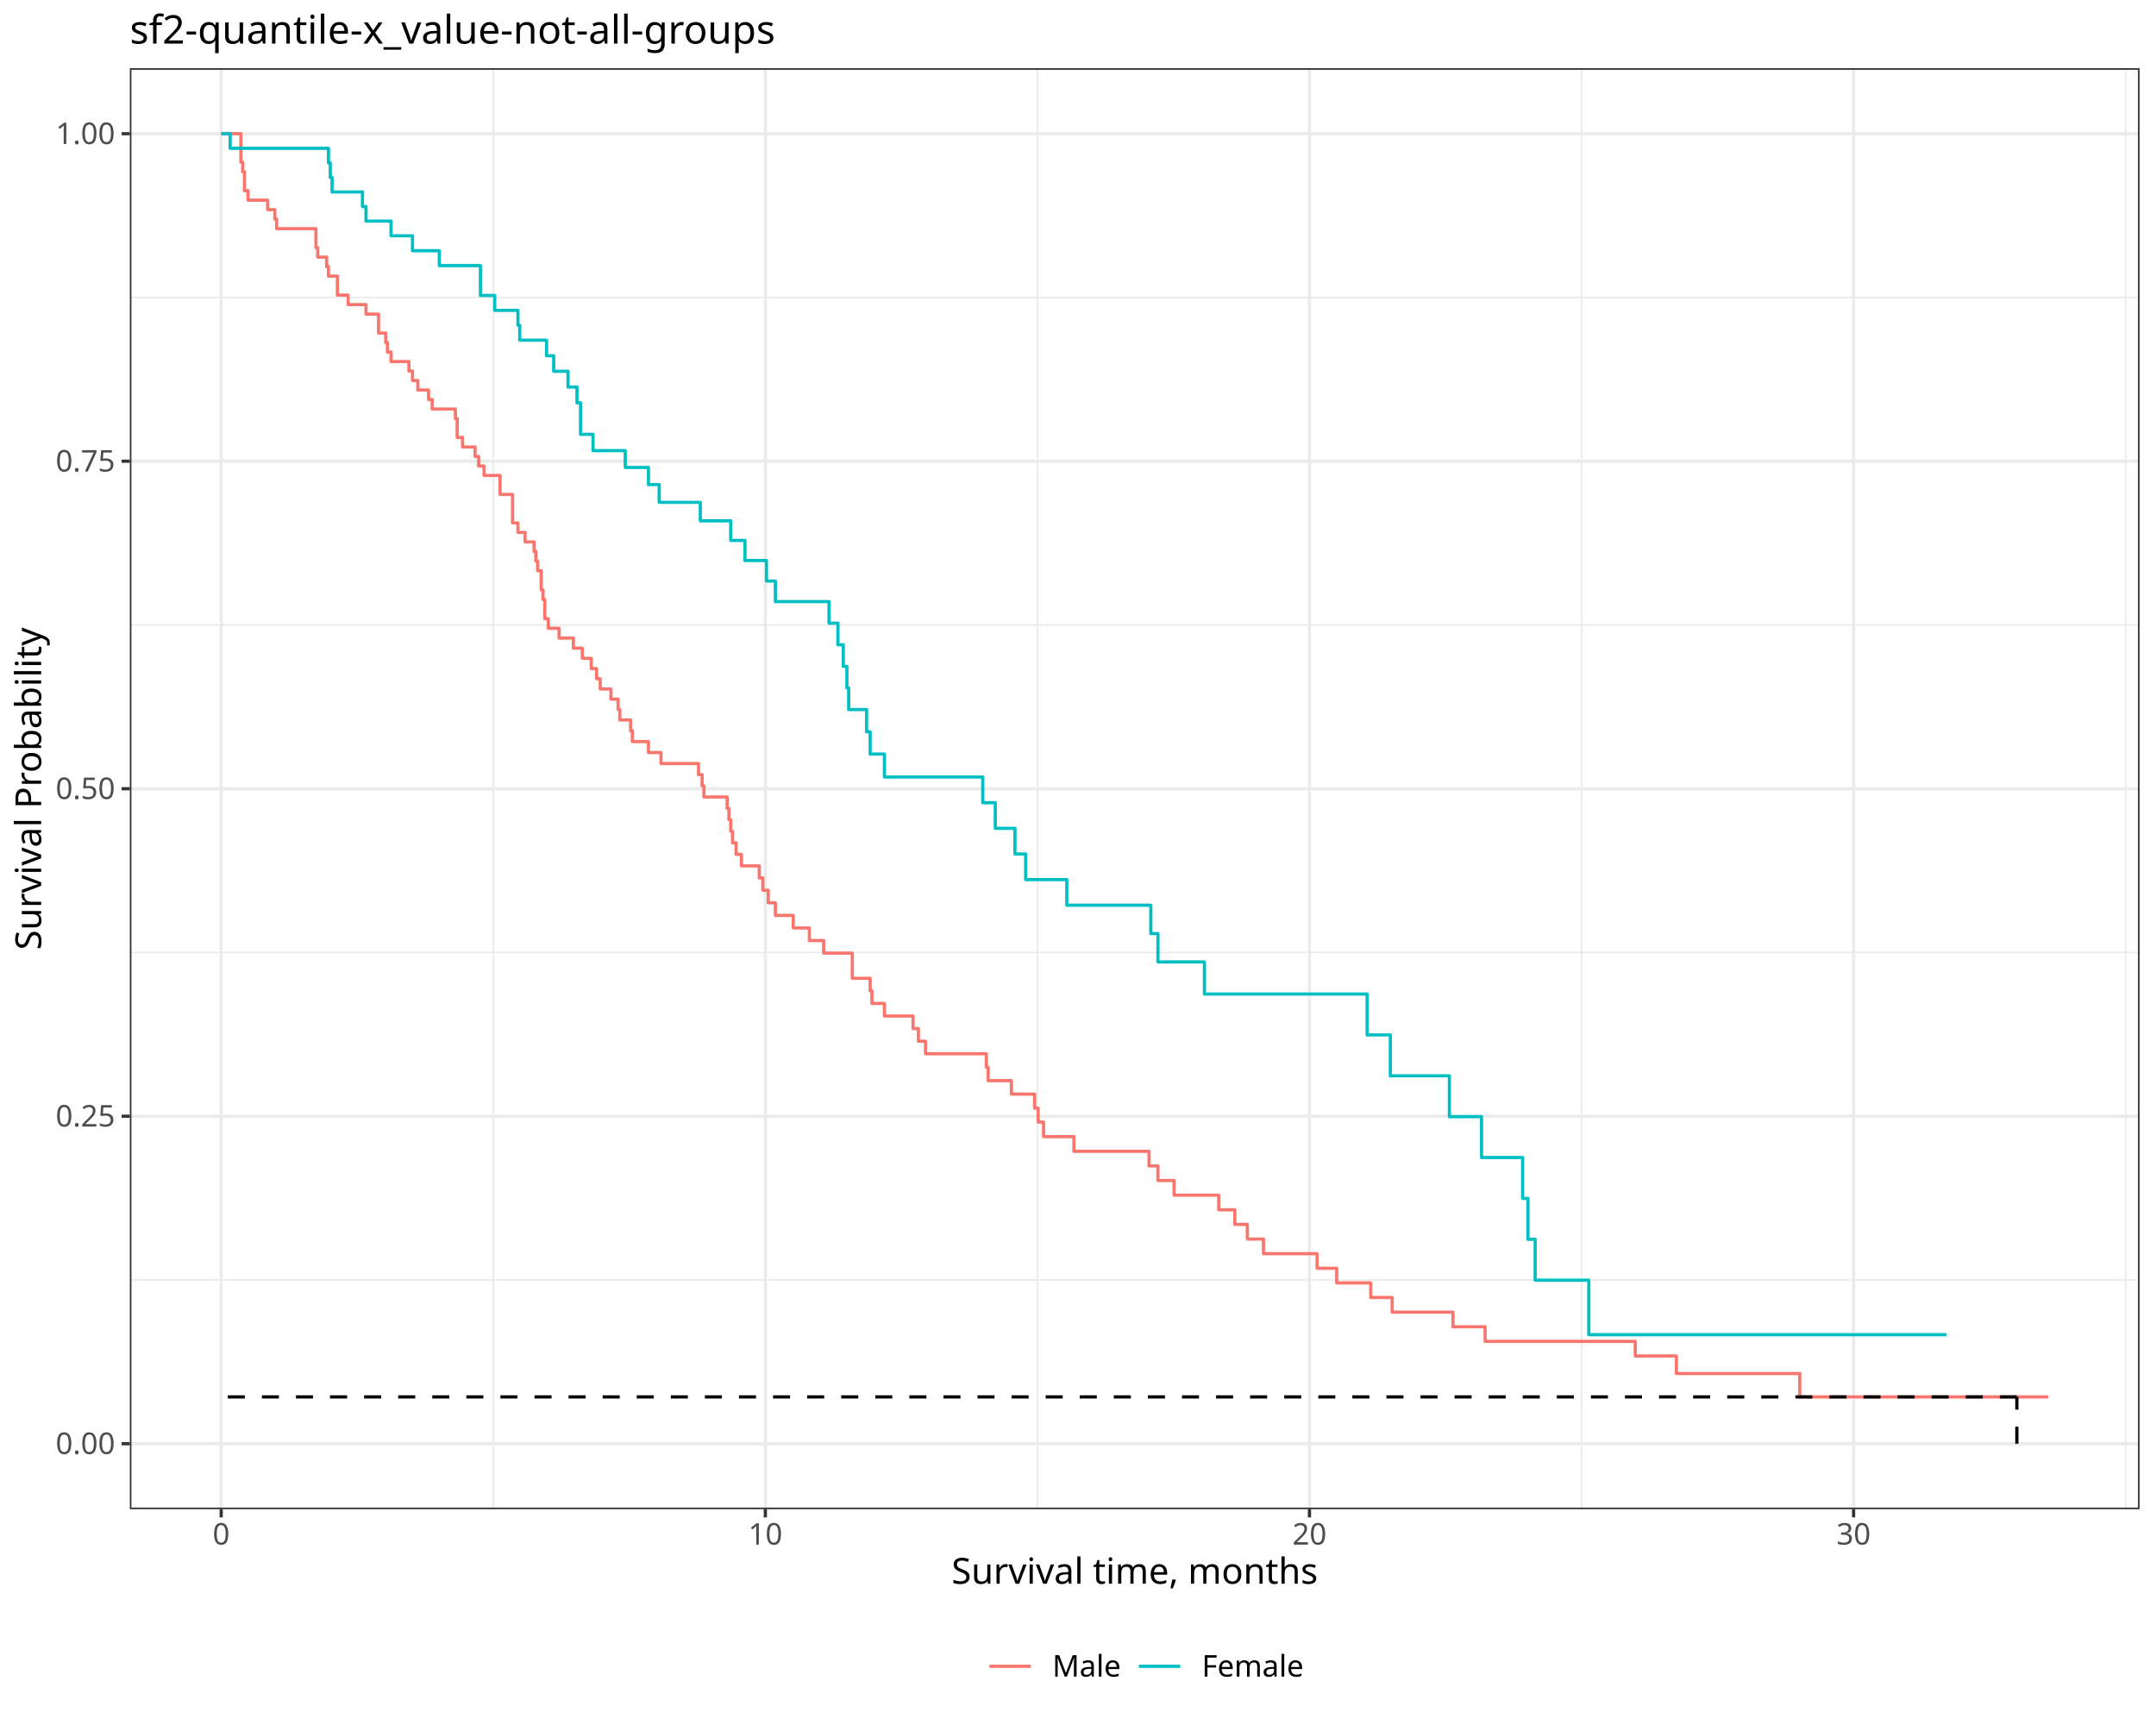
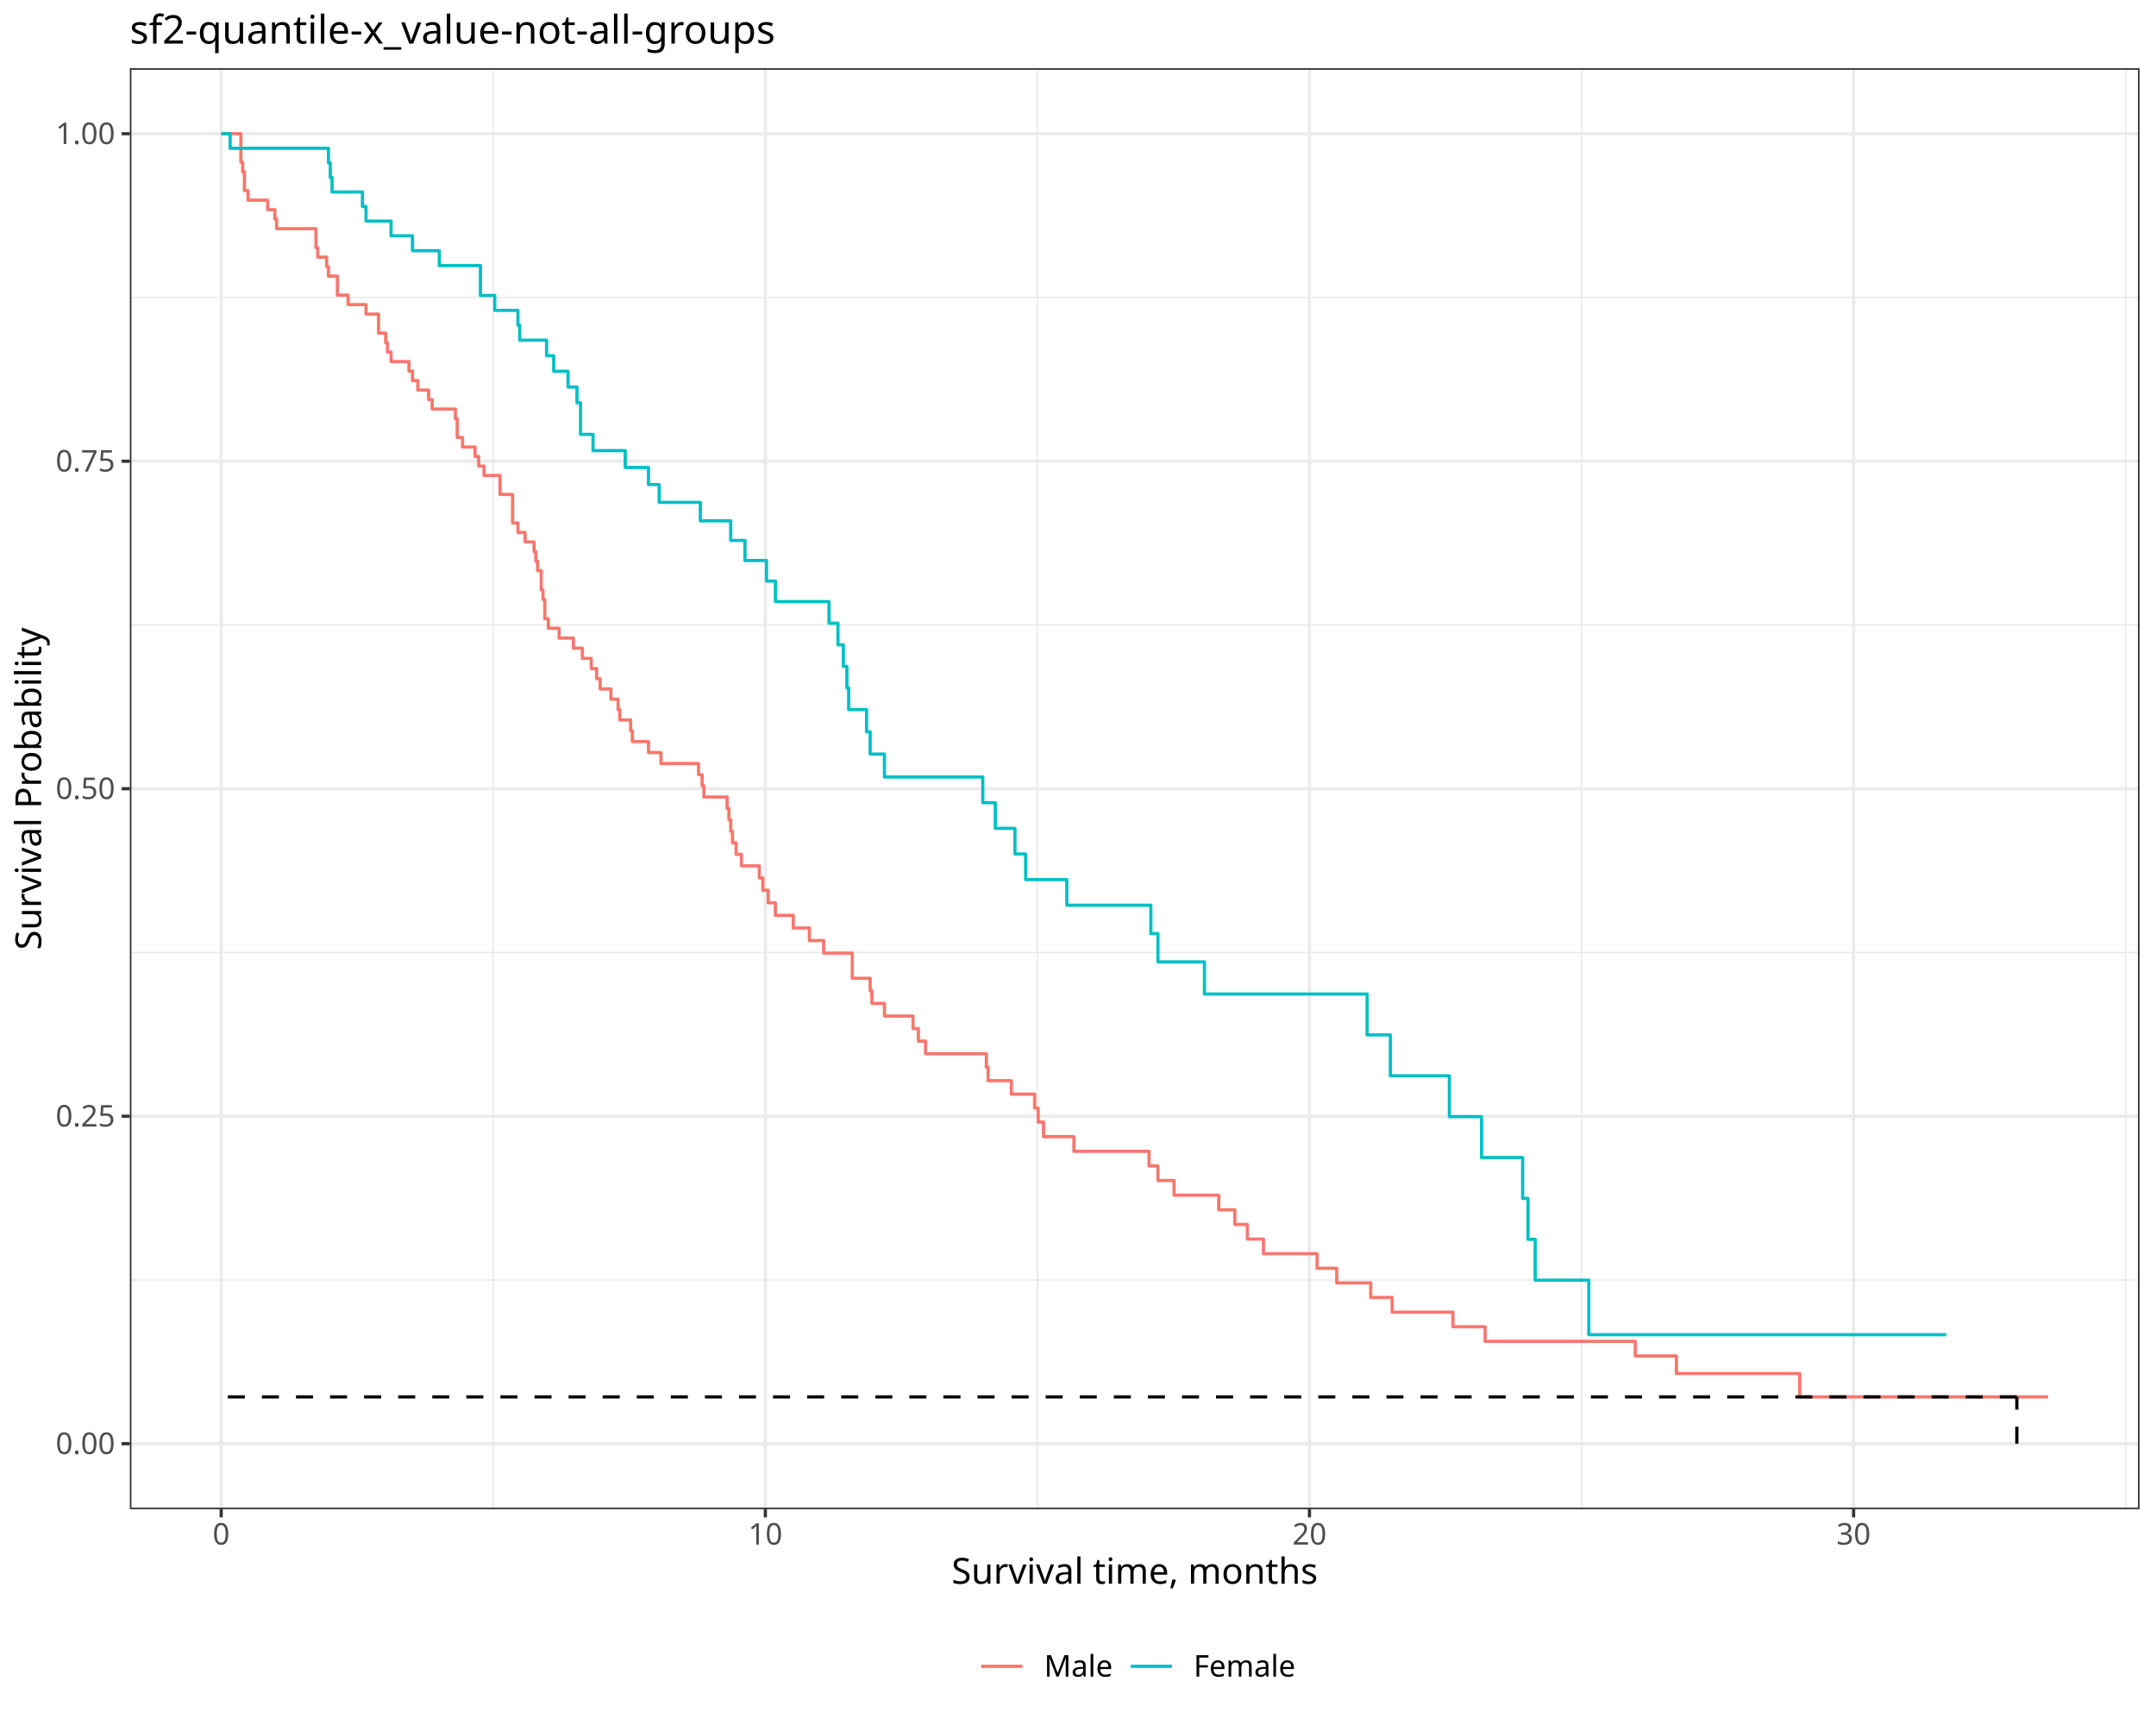
<svg xmlns="http://www.w3.org/2000/svg" class="svglite" data-engine-version="2.0" width="720.00pt" height="576.00pt" viewBox="0 0 720.00 576.00">
  <defs>
    <style type="text/css">
    .svglite line, .svglite polyline, .svglite polygon, .svglite path, .svglite rect, .svglite circle {
      fill: none;
      stroke: #000000;
      stroke-linecap: round;
      stroke-linejoin: round;
      stroke-miterlimit: 10.00;
    }
  </style>
  </defs>
  <rect width="100%" height="100%" style="stroke: none; fill: #FFFFFF;" />
  <defs>
    <clipPath id="cpMC4wMHw3MjAuMDB8MC4wMHw1NzYuMDA=">
      <rect x="0.00" y="0.00" width="720.00" height="576.00" />
    </clipPath>
  </defs>
  <g clip-path="url(#cpMC4wMHw3MjAuMDB8MC4wMHw1NzYuMDA=)">
    <rect x="0.00" y="0.00" width="720.00" height="576.00" style="stroke-width: 1.07; stroke: #FFFFFF; fill: #FFFFFF;" />
  </g>
  <defs>
    <clipPath id="cpNDMuMzZ8NzE0LjUyfDIyLjc4fDUwMy45NA==">
      <rect x="43.36" y="22.78" width="671.16" height="481.16" />
    </clipPath>
  </defs>
  <g clip-path="url(#cpNDMuMzZ8NzE0LjUyfDIyLjc4fDUwMy45NA==)">
    <rect x="43.36" y="22.78" width="671.16" height="481.16" style="stroke-width: 1.07; stroke: none; fill: #FFFFFF;" />
    <polyline points="43.36,427.40 714.52,427.40 " style="stroke-width: 0.53; stroke: #EBEBEB; stroke-linecap: butt;" />
    <polyline points="43.36,318.04 714.52,318.04 " style="stroke-width: 0.53; stroke: #EBEBEB; stroke-linecap: butt;" />
    <polyline points="43.36,208.69 714.52,208.69 " style="stroke-width: 0.53; stroke: #EBEBEB; stroke-linecap: butt;" />
    <polyline points="43.36,99.33 714.52,99.33 " style="stroke-width: 0.53; stroke: #EBEBEB; stroke-linecap: butt;" />
    <polyline points="164.73,503.94 164.73,22.78 " style="stroke-width: 0.53; stroke: #EBEBEB; stroke-linecap: butt;" />
    <polyline points="346.44,503.94 346.44,22.78 " style="stroke-width: 0.53; stroke: #EBEBEB; stroke-linecap: butt;" />
    <polyline points="528.16,503.94 528.16,22.78 " style="stroke-width: 0.53; stroke: #EBEBEB; stroke-linecap: butt;" />
    <polyline points="709.87,503.94 709.87,22.78 " style="stroke-width: 0.53; stroke: #EBEBEB; stroke-linecap: butt;" />
    <polyline points="43.36,482.07 714.52,482.07 " style="stroke-width: 1.07; stroke: #EBEBEB; stroke-linecap: butt;" />
    <polyline points="43.36,372.72 714.52,372.72 " style="stroke-width: 1.07; stroke: #EBEBEB; stroke-linecap: butt;" />
    <polyline points="43.36,263.36 714.52,263.36 " style="stroke-width: 1.07; stroke: #EBEBEB; stroke-linecap: butt;" />
    <polyline points="43.36,154.01 714.52,154.01 " style="stroke-width: 1.07; stroke: #EBEBEB; stroke-linecap: butt;" />
    <polyline points="43.36,44.65 714.52,44.65 " style="stroke-width: 1.07; stroke: #EBEBEB; stroke-linecap: butt;" />
    <polyline points="73.87,503.94 73.87,22.78 " style="stroke-width: 1.07; stroke: #EBEBEB; stroke-linecap: butt;" />
    <polyline points="255.59,503.94 255.59,22.78 " style="stroke-width: 1.07; stroke: #EBEBEB; stroke-linecap: butt;" />
    <polyline points="437.30,503.94 437.30,22.78 " style="stroke-width: 1.07; stroke: #EBEBEB; stroke-linecap: butt;" />
    <polyline points="619.01,503.94 619.01,22.78 " style="stroke-width: 1.07; stroke: #EBEBEB; stroke-linecap: butt;" />
    <polyline points="73.87,44.65 80.44,44.65 80.44,54.16 81.04,54.16 81.04,57.33 81.63,57.33 81.63,63.67 82.83,63.67 82.83,66.84 89.39,66.84 89.39,70.01 91.78,70.01 91.78,73.18 92.38,73.18 92.38,76.35 105.51,76.35 105.51,82.69 106.11,82.69 106.11,85.86 109.09,85.86 109.09,89.03 109.69,89.03 109.69,92.20 112.68,92.20 112.68,98.54 116.26,98.54 116.26,101.71 122.23,101.71 122.23,104.88 126.41,104.88 126.41,111.22 128.80,111.22 128.80,114.39 129.39,114.39 129.39,117.56 130.59,117.56 130.59,120.73 136.56,120.73 136.56,123.90 137.75,123.90 137.75,127.07 139.54,127.07 139.54,130.24 143.12,130.24 143.12,133.41 144.32,133.41 144.32,136.58 152.08,136.58 152.08,139.75 152.68,139.75 152.68,146.08 154.47,146.08 154.47,149.25 158.65,149.25 158.65,152.42 159.84,152.42 159.84,155.59 161.63,155.59 161.63,158.76 167.00,158.76 167.00,165.10 171.18,165.10 171.18,174.61 172.97,174.61 172.97,177.78 175.36,177.78 175.36,180.95 177.75,180.95 177.75,180.95 178.35,180.95 178.35,184.15 178.94,184.15 178.94,187.36 179.54,187.36 179.54,190.56 180.74,190.56 180.74,196.97 181.33,196.97 181.33,200.17 181.93,200.17 181.93,206.58 183.12,206.58 183.12,209.78 184.32,209.78 184.32,209.78 186.11,209.78 186.11,209.78 186.71,209.78 186.71,213.06 187.90,213.06 187.90,213.06 190.88,213.06 190.88,213.06 191.48,213.06 191.48,216.43 194.47,216.43 194.47,219.83 197.45,219.83 197.45,223.24 199.24,223.24 199.24,226.64 200.44,226.64 200.44,230.05 204.02,230.05 204.02,233.45 205.81,233.45 205.81,233.45 206.41,233.45 206.41,236.91 207.00,236.91 207.00,240.41 208.20,240.41 208.20,240.41 210.59,240.41 210.59,244.02 211.18,244.02 211.18,247.62 215.36,247.62 215.36,247.62 216.56,247.62 216.56,251.29 220.74,251.29 220.74,254.95 228.50,254.95 228.50,254.95 233.27,254.95 233.27,258.67 234.47,258.67 234.47,262.40 235.06,262.40 235.06,266.12 240.44,266.12 240.44,266.12 242.82,266.12 242.82,269.91 243.42,269.91 243.42,273.70 244.02,273.70 244.02,277.56 244.62,277.56 244.62,281.41 245.81,281.41 245.81,285.27 247.60,285.27 247.60,289.13 248.20,289.13 248.20,289.13 252.97,289.13 252.97,289.13 253.57,289.13 253.57,293.15 254.76,293.15 254.76,297.26 256.56,297.26 256.56,301.46 258.94,301.46 258.94,305.66 264.91,305.66 264.91,309.86 270.29,309.86 270.29,314.06 275.06,314.06 275.06,318.26 284.62,318.26 284.62,326.66 290.59,326.66 290.59,330.86 291.18,330.86 291.18,335.06 295.36,335.06 295.36,339.26 304.91,339.26 304.91,343.46 306.70,343.46 306.70,347.66 309.09,347.66 309.09,351.86 315.06,351.86 315.06,351.86 320.44,351.86 320.44,351.86 329.39,351.86 329.39,356.35 329.99,356.35 329.99,360.84 337.75,360.84 337.75,365.33 338.94,365.33 338.94,365.33 345.51,365.33 345.51,370.00 346.70,370.00 346.70,374.67 347.30,374.67 347.30,374.67 348.50,374.67 348.50,379.55 358.64,379.55 358.64,384.44 383.72,384.44 383.72,389.32 386.70,389.32 386.70,394.20 392.08,394.20 392.08,399.08 407.00,399.08 407.00,403.96 412.37,403.96 412.37,408.85 416.55,408.85 416.55,413.73 421.93,413.73 421.93,418.61 439.84,418.61 439.84,423.49 446.40,423.49 446.40,428.37 457.75,428.37 457.75,433.25 464.91,433.25 464.91,438.14 485.21,438.14 485.21,443.02 495.96,443.02 495.96,447.90 546.10,447.90 546.10,452.78 555.06,452.78 555.06,452.78 559.84,452.78 559.84,458.64 575.36,458.64 575.36,458.64 601.03,458.64 601.03,466.45 676.85,466.45 676.85,466.45 684.01,466.45 684.01,466.45 " style="stroke-width: 1.07; stroke: #F8766D; stroke-linecap: butt;" />
    <polyline points="73.87,44.65 76.86,44.65 76.86,49.51 109.69,49.51 109.69,54.37 110.29,54.37 110.29,59.24 110.89,59.24 110.89,64.10 121.04,64.10 121.04,68.96 122.23,68.96 122.23,73.82 128.80,73.82 128.80,73.82 130.59,73.82 130.59,78.73 136.56,78.73 136.56,78.73 137.75,78.73 137.75,83.71 146.71,83.71 146.71,88.69 160.44,88.69 160.44,98.65 165.21,98.65 165.21,103.63 172.97,103.63 172.97,108.61 173.57,108.61 173.57,113.59 177.15,113.59 177.15,113.59 178.35,113.59 178.35,113.59 179.54,113.59 179.54,113.59 182.53,113.59 182.53,118.78 184.91,118.78 184.91,123.97 188.50,123.97 188.50,123.97 189.69,123.97 189.69,129.24 192.68,129.24 192.68,134.50 193.87,134.50 193.87,145.04 194.47,145.04 194.47,145.04 195.06,145.04 195.06,145.04 198.05,145.04 198.05,150.47 199.84,150.47 199.84,150.47 207.60,150.47 207.60,150.47 208.80,150.47 208.80,156.09 214.17,156.09 214.17,156.09 216.56,156.09 216.56,161.81 217.15,161.81 217.15,161.81 218.94,161.81 218.94,161.81 220.14,161.81 220.14,167.74 224.32,167.74 224.32,167.74 232.68,167.74 232.68,167.74 233.87,167.74 233.87,173.91 234.47,173.91 234.47,173.91 236.26,173.91 236.26,173.91 238.65,173.91 238.65,173.91 244.02,173.91 244.02,180.46 248.20,180.46 248.20,180.46 248.79,180.46 248.79,187.16 250.59,187.16 250.59,187.16 255.96,187.16 255.96,194.02 258.94,194.02 258.94,200.88 261.93,200.88 261.93,200.88 272.08,200.88 272.08,200.88 276.85,200.88 276.85,208.09 279.84,208.09 279.84,215.30 281.63,215.30 281.63,222.51 282.82,222.51 282.82,229.72 283.42,229.72 283.42,236.93 286.41,236.93 286.41,236.93 289.39,236.93 289.39,244.36 290.59,244.36 290.59,251.79 291.18,251.79 291.18,251.79 295.36,251.79 295.36,259.46 298.35,259.46 298.35,259.46 301.93,259.46 301.93,259.46 303.12,259.46 303.12,259.46 328.20,259.46 328.20,268.03 332.38,268.03 332.38,276.59 338.94,276.59 338.94,285.15 342.52,285.15 342.52,293.71 356.26,293.71 356.26,302.27 378.94,302.27 378.94,302.27 384.32,302.27 384.32,311.74 386.70,311.74 386.70,321.20 389.69,321.20 389.69,321.20 398.05,321.20 398.05,321.20 402.23,321.20 402.23,331.92 402.82,331.92 402.82,331.92 407.60,331.92 407.60,331.92 424.91,331.92 424.91,331.92 456.55,331.92 456.55,345.57 464.31,345.57 464.31,359.22 484.02,359.22 484.02,372.87 494.76,372.87 494.76,386.52 508.49,386.52 508.49,400.17 510.28,400.17 510.28,413.82 512.67,413.82 512.67,427.47 515.66,427.47 515.66,427.47 530.58,427.47 530.58,445.67 564.01,445.67 564.01,445.67 649.98,445.67 649.98,445.67 " style="stroke-width: 1.07; stroke: #00BFC4; stroke-linecap: butt;" />
    <line x1="673.53" y1="466.45" x2="73.87" y2="466.45" style="stroke-width: 1.07; stroke-dasharray: 5.69,5.69; stroke-linecap: butt;" />
    <line x1="673.53" y1="482.07" x2="673.53" y2="466.45" style="stroke-width: 1.07; stroke-dasharray: 5.69,5.69; stroke-linecap: butt;" />
    <rect x="43.36" y="22.78" width="671.16" height="481.16" style="stroke-width: 1.07; stroke: #333333;" />
  </g>
  <g clip-path="url(#cpMC4wMHw3MjAuMDB8MC4wMHw1NzYuMDA=)">
    <text x="38.43" y="485.51" text-anchor="end" style="font-size: 10.00px; fill: #4D4D4D; font-family: sans;" textLength="19.46px" lengthAdjust="spacingAndGlyphs">0.00</text>
    <text x="38.43" y="376.16" text-anchor="end" style="font-size: 10.00px; fill: #4D4D4D; font-family: sans;" textLength="19.46px" lengthAdjust="spacingAndGlyphs">0.25</text>
    <text x="38.43" y="266.80" text-anchor="end" style="font-size: 10.00px; fill: #4D4D4D; font-family: sans;" textLength="19.46px" lengthAdjust="spacingAndGlyphs">0.50</text>
    <text x="38.43" y="157.45" text-anchor="end" style="font-size: 10.00px; fill: #4D4D4D; font-family: sans;" textLength="19.46px" lengthAdjust="spacingAndGlyphs">0.75</text>
    <text x="38.43" y="48.10" text-anchor="end" style="font-size: 10.00px; fill: #4D4D4D; font-family: sans;" textLength="19.46px" lengthAdjust="spacingAndGlyphs">1.00</text>
    <polyline points="40.62,482.07 43.36,482.07 " style="stroke-width: 1.07; stroke: #333333; stroke-linecap: butt;" />
    <polyline points="40.62,372.72 43.36,372.72 " style="stroke-width: 1.07; stroke: #333333; stroke-linecap: butt;" />
    <polyline points="40.62,263.36 43.36,263.36 " style="stroke-width: 1.07; stroke: #333333; stroke-linecap: butt;" />
    <polyline points="40.62,154.01 43.36,154.01 " style="stroke-width: 1.07; stroke: #333333; stroke-linecap: butt;" />
    <polyline points="40.62,44.65 43.36,44.65 " style="stroke-width: 1.07; stroke: #333333; stroke-linecap: butt;" />
    <polyline points="73.87,506.68 73.87,503.94 " style="stroke-width: 1.07; stroke: #333333; stroke-linecap: butt;" />
    <polyline points="255.59,506.68 255.59,503.94 " style="stroke-width: 1.07; stroke: #333333; stroke-linecap: butt;" />
    <polyline points="437.30,506.68 437.30,503.94 " style="stroke-width: 1.07; stroke: #333333; stroke-linecap: butt;" />
    <polyline points="619.01,506.68 619.01,503.94 " style="stroke-width: 1.07; stroke: #333333; stroke-linecap: butt;" />
    <text x="73.87" y="515.76" text-anchor="middle" style="font-size: 10.00px; fill: #4D4D4D; font-family: sans;" textLength="5.56px" lengthAdjust="spacingAndGlyphs">0</text>
    <text x="255.59" y="515.76" text-anchor="middle" style="font-size: 10.00px; fill: #4D4D4D; font-family: sans;" textLength="11.12px" lengthAdjust="spacingAndGlyphs">10</text>
    <text x="437.30" y="515.76" text-anchor="middle" style="font-size: 10.00px; fill: #4D4D4D; font-family: sans;" textLength="11.12px" lengthAdjust="spacingAndGlyphs">20</text>
    <text x="619.01" y="515.76" text-anchor="middle" style="font-size: 10.00px; fill: #4D4D4D; font-family: sans;" textLength="11.12px" lengthAdjust="spacingAndGlyphs">30</text>
    <text x="378.94" y="528.83" text-anchor="middle" style="font-size: 12.00px; font-family: sans;" textLength="114.72px" lengthAdjust="spacingAndGlyphs">Survival time, months</text>
    <text transform="translate(13.74,263.36) rotate(-90)" text-anchor="middle" style="font-size: 12.00px; font-family: sans;" textLength="102.05px" lengthAdjust="spacingAndGlyphs">Survival Probability</text>
-     <rect x="317.71" y="542.28" width="122.46" height="28.24" style="stroke-width: 1.07; stroke: none; fill: #FFFFFF;" />
-     <rect x="328.67" y="547.76" width="17.28" height="17.28" style="stroke-width: 1.07; stroke: none; fill: #FFFFFF;" />
-     <line x1="330.40" y1="556.40" x2="344.22" y2="556.40" style="stroke-width: 1.07; stroke: #F8766D; stroke-linecap: butt;" />
-     <rect x="378.59" y="547.76" width="17.28" height="17.28" style="stroke-width: 1.07; stroke: none; fill: #FFFFFF;" />
-     <line x1="380.31" y1="556.40" x2="394.14" y2="556.40" style="stroke-width: 1.07; stroke: #00BFC4; stroke-linecap: butt;" />
-     <text x="351.43" y="559.84" style="font-size: 10.00px; font-family: sans;" textLength="21.68px" lengthAdjust="spacingAndGlyphs">Male</text>
-     <text x="401.35" y="559.84" style="font-size: 10.00px; font-family: sans;" textLength="33.35px" lengthAdjust="spacingAndGlyphs">Female</text>
+     <rect x="320.45" y="542.28" width="116.98" height="28.24" style="stroke-width: 1.07; stroke: none; fill: #FFFFFF;" />
+     <rect x="325.93" y="547.76" width="17.28" height="17.28" style="stroke-width: 1.07; stroke: none; fill: #FFFFFF;" />
+     <line x1="327.66" y1="556.40" x2="341.48" y2="556.40" style="stroke-width: 1.07; stroke: #F8766D; stroke-linecap: butt;" />
+     <rect x="375.85" y="547.76" width="17.28" height="17.28" style="stroke-width: 1.07; stroke: none; fill: #FFFFFF;" />
+     <line x1="377.58" y1="556.40" x2="391.40" y2="556.40" style="stroke-width: 1.07; stroke: #00BFC4; stroke-linecap: butt;" />
+     <text x="348.69" y="559.84" style="font-size: 10.00px; font-family: sans;" textLength="21.68px" lengthAdjust="spacingAndGlyphs">Male</text>
+     <text x="398.61" y="559.84" style="font-size: 10.00px; font-family: sans;" textLength="33.35px" lengthAdjust="spacingAndGlyphs">Female</text>
    <text x="43.36" y="14.56" style="font-size: 13.20px; font-family: sans;" textLength="203.26px" lengthAdjust="spacingAndGlyphs">sf2-quantile-x_value-not-all-groups</text>
  </g>
</svg>
